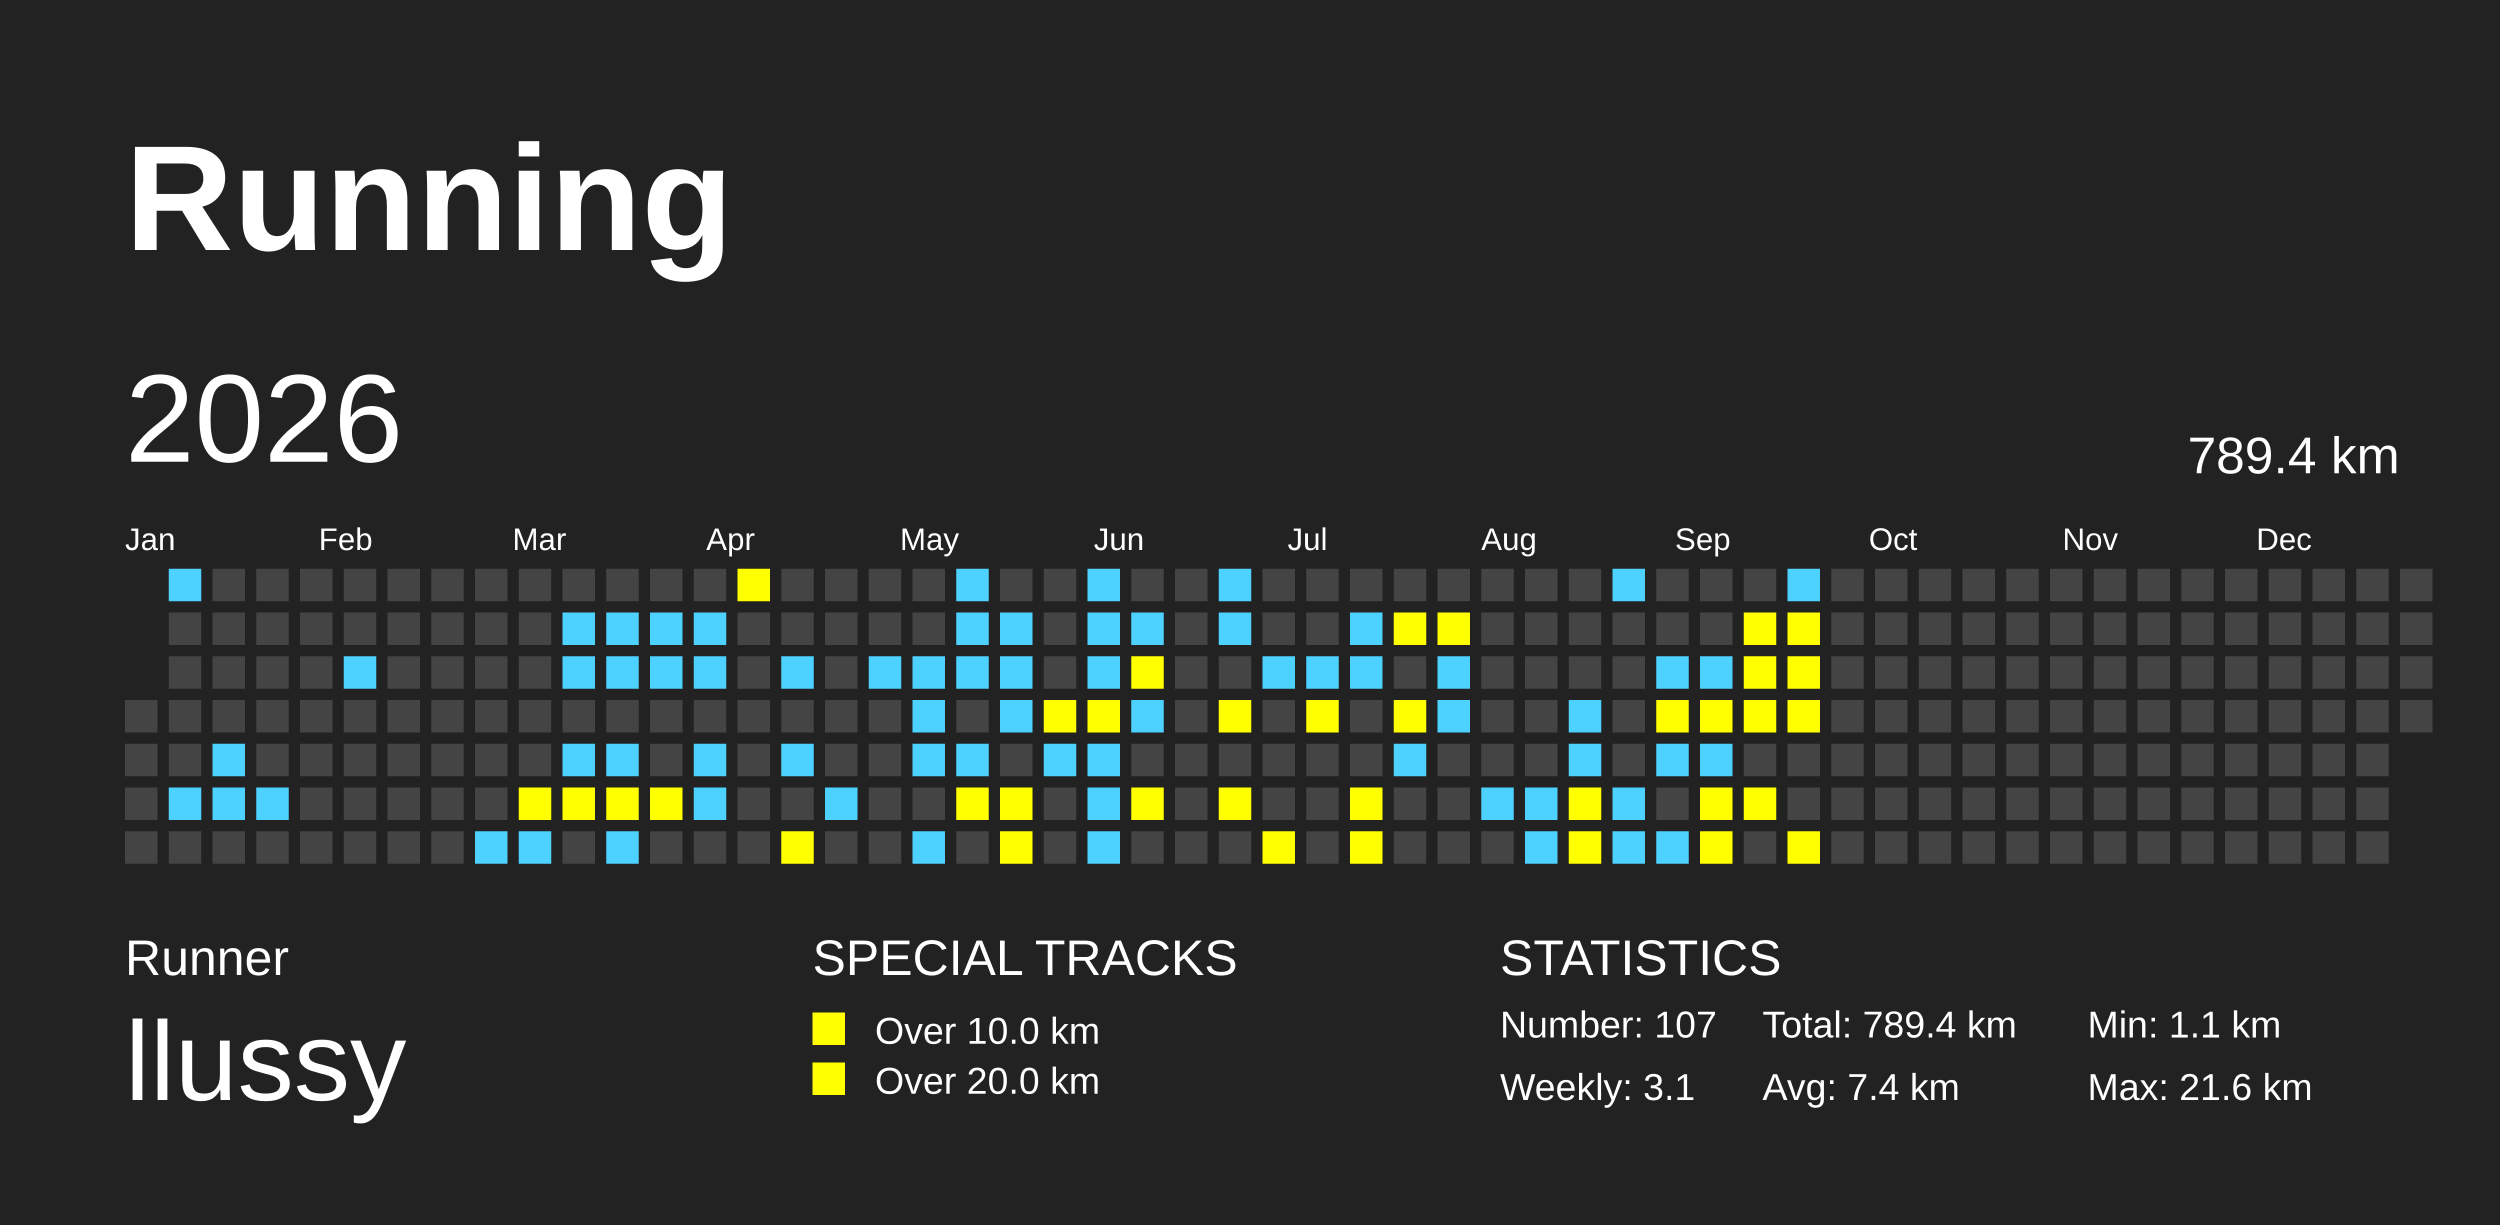
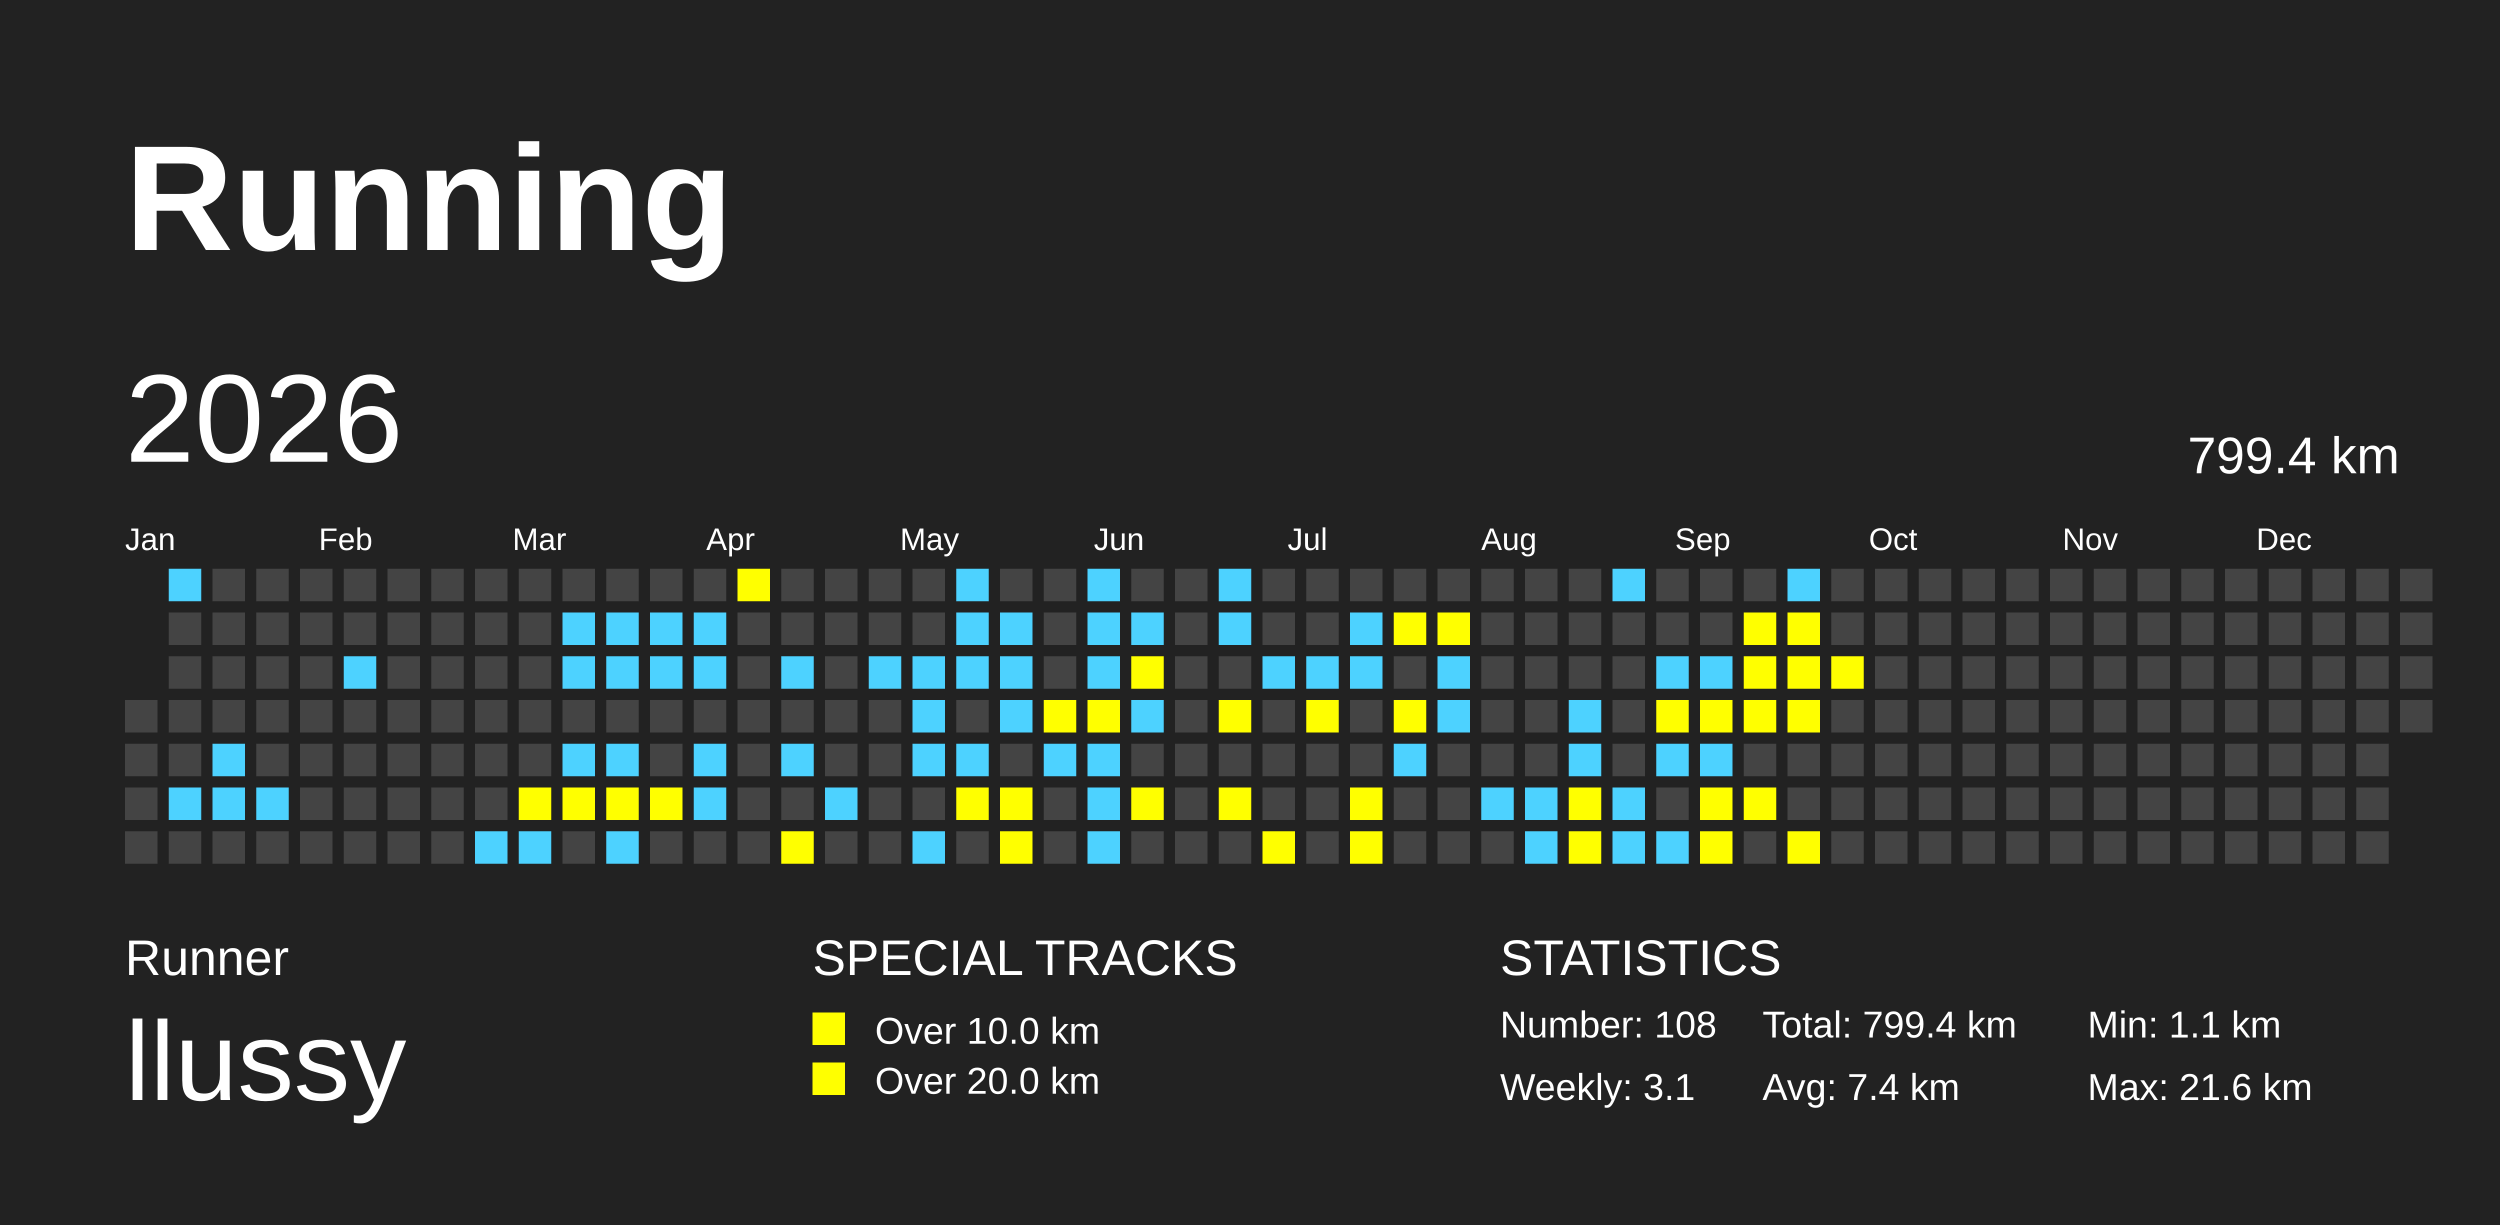
<svg xmlns="http://www.w3.org/2000/svg" baseProfile="full" height="98mm" version="1.1" viewBox="0,0,200,98" width="200mm">
  <defs>
    <pattern height="2" id="indoor-stripe" patternUnits="userSpaceOnUse" width="2">
      <line stroke="white" stroke-opacity="0.45" stroke-width="0.5" x1="0" x2="2" y1="2" y2="0" />
    </pattern>
  </defs>
  <rect fill="#222222" height="98" width="200" x="0" y="0" />
  <text fill="#FFFFFF" style="font-size:12px; font-family:Arial; font-weight:bold;" x="10" y="20">Running</text>
  <text fill="#FFFFFF" style="font-size:4px; font-family:Arial" x="10" y="78">Runner</text>
  <text fill="#FFFFFF" style="font-size:9px; font-family:Arial" x="10" y="88">llussy</text>
  <text fill="#FFFFFF" style="font-size:4px; font-family:Arial" x="65" y="78">SPECIAL TRACKS</text>
  <rect fill="#FFFF00" height="2.6" width="2.6" x="65" y="81" />
  <text fill="#FFFFFF" style="font-size:3px; font-family:Arial" x="70" y="83.5">Over 10.0 km</text>
  <rect fill="#FFFF00" height="2.6" width="2.6" x="65" y="85" />
  <text fill="#FFFFFF" style="font-size:3px; font-family:Arial" x="70" y="87.5">Over 20.0 km</text>
  <text fill="#FFFFFF" style="font-size:4px; font-family:Arial" x="120" y="78">STATISTICS</text>
-   <text fill="#FFFFFF" style="font-size:3px; font-family:Arial" x="120" y="83">Number: 107</text>
+   <text fill="#FFFFFF" style="font-size:3px; font-family:Arial" x="120" y="83">Number: 108</text>
  <text fill="#FFFFFF" style="font-size:3px; font-family:Arial" x="120" y="88">Weekly: 3.1</text>
-   <text fill="#FFFFFF" style="font-size:3px; font-family:Arial" x="141" y="83">Total: 789.4 km</text>
+   <text fill="#FFFFFF" style="font-size:3px; font-family:Arial" x="141" y="83">Total: 799.4 km</text>
  <text fill="#FFFFFF" style="font-size:3px; font-family:Arial" x="141" y="88">Avg: 7.4 km</text>
  <text fill="#FFFFFF" style="font-size:3px; font-family:Arial" x="167" y="83">Min: 1.1 km</text>
  <text fill="#FFFFFF" style="font-size:3px; font-family:Arial" x="167" y="88">Max: 21.6 km</text>
  <text dominant-baseline="hanging" fill="#FFFFFF" style="font-size:10.0px; font-family:Arial;" x="10" y="30">2026</text>
-   <text dominant-baseline="hanging" fill="#FFFFFF" style="font-size:4.125px; font-family:Arial;" x="175" y="35">789.4 km</text>
+   <text dominant-baseline="hanging" fill="#FFFFFF" style="font-size:4.125px; font-family:Arial;" x="175" y="35">799.4 km</text>
  <text fill="#FFFFFF" style="font-size:2.5px; font-family:Arial" x="10.0" y="44">Jan</text>
  <text fill="#FFFFFF" style="font-size:2.5px; font-family:Arial" x="25.5" y="44">Feb</text>
  <text fill="#FFFFFF" style="font-size:2.5px; font-family:Arial" x="41.0" y="44">Mar</text>
  <text fill="#FFFFFF" style="font-size:2.5px; font-family:Arial" x="56.5" y="44">Apr</text>
  <text fill="#FFFFFF" style="font-size:2.5px; font-family:Arial" x="72.0" y="44">May</text>
  <text fill="#FFFFFF" style="font-size:2.5px; font-family:Arial" x="87.5" y="44">Jun</text>
  <text fill="#FFFFFF" style="font-size:2.5px; font-family:Arial" x="103.0" y="44">Jul</text>
  <text fill="#FFFFFF" style="font-size:2.5px; font-family:Arial" x="118.5" y="44">Aug</text>
  <text fill="#FFFFFF" style="font-size:2.5px; font-family:Arial" x="134.0" y="44">Sep</text>
  <text fill="#FFFFFF" style="font-size:2.5px; font-family:Arial" x="149.5" y="44">Oct</text>
  <text fill="#FFFFFF" style="font-size:2.5px; font-family:Arial" x="165.0" y="44">Nov</text>
  <text fill="#FFFFFF" style="font-size:2.5px; font-family:Arial" x="180.5" y="44">Dec</text>
  <rect fill="#444444" height="2.6" width="2.6" x="10.0" y="56.0" />
  <rect fill="#444444" height="2.6" width="2.6" x="10.0" y="59.5" />
  <rect fill="#444444" height="2.6" width="2.6" x="10.0" y="63.0" />
  <rect fill="#444444" height="2.6" width="2.6" x="10.0" y="66.5" />
  <rect fill="#4dd2ff" height="2.6" width="2.6" x="13.5" y="45.5" />
  <rect fill="#444444" height="2.6" width="2.6" x="13.5" y="49.0" />
  <rect fill="#444444" height="2.6" width="2.6" x="13.5" y="52.5" />
  <rect fill="#444444" height="2.6" width="2.6" x="13.5" y="56.0" />
  <rect fill="#444444" height="2.6" width="2.6" x="13.5" y="59.5" />
  <rect fill="#4dd2ff" height="2.6" width="2.6" x="13.5" y="63.0" />
  <rect fill="#444444" height="2.6" width="2.6" x="13.5" y="66.5" />
  <rect fill="#444444" height="2.6" width="2.6" x="17.0" y="45.5" />
  <rect fill="#444444" height="2.6" width="2.6" x="17.0" y="49.0" />
  <rect fill="#444444" height="2.6" width="2.6" x="17.0" y="52.5" />
  <rect fill="#444444" height="2.6" width="2.6" x="17.0" y="56.0" />
  <rect fill="#4dd2ff" height="2.6" width="2.6" x="17.0" y="59.5" />
  <rect fill="#4dd2ff" height="2.6" width="2.6" x="17.0" y="63.0" />
  <rect fill="#444444" height="2.6" width="2.6" x="17.0" y="66.5" />
  <rect fill="#444444" height="2.6" width="2.6" x="20.5" y="45.5" />
  <rect fill="#444444" height="2.6" width="2.6" x="20.5" y="49.0" />
  <rect fill="#444444" height="2.6" width="2.6" x="20.5" y="52.5" />
  <rect fill="#444444" height="2.6" width="2.6" x="20.5" y="56.0" />
  <rect fill="#444444" height="2.6" width="2.6" x="20.5" y="59.5" />
  <rect fill="#4dd2ff" height="2.6" width="2.6" x="20.5" y="63.0" />
  <rect fill="#444444" height="2.6" width="2.6" x="20.5" y="66.5" />
  <rect fill="#444444" height="2.6" width="2.6" x="24.0" y="45.5" />
  <rect fill="#444444" height="2.6" width="2.6" x="24.0" y="49.0" />
  <rect fill="#444444" height="2.6" width="2.6" x="24.0" y="52.5" />
  <rect fill="#444444" height="2.6" width="2.6" x="24.0" y="56.0" />
  <rect fill="#444444" height="2.6" width="2.6" x="24.0" y="59.5" />
  <rect fill="#444444" height="2.6" width="2.6" x="24.0" y="63.0" />
  <rect fill="#444444" height="2.6" width="2.6" x="24.0" y="66.5" />
  <rect fill="#444444" height="2.6" width="2.6" x="27.5" y="45.5" />
  <rect fill="#444444" height="2.6" width="2.6" x="27.5" y="49.0" />
  <rect fill="#4dd2ff" height="2.6" width="2.6" x="27.5" y="52.5" />
  <rect fill="#444444" height="2.6" width="2.6" x="27.5" y="56.0" />
  <rect fill="#444444" height="2.6" width="2.6" x="27.5" y="59.5" />
  <rect fill="#444444" height="2.6" width="2.6" x="27.5" y="63.0" />
  <rect fill="#444444" height="2.6" width="2.6" x="27.5" y="66.5" />
  <rect fill="#444444" height="2.6" width="2.6" x="31.0" y="45.5" />
  <rect fill="#444444" height="2.6" width="2.6" x="31.0" y="49.0" />
  <rect fill="#444444" height="2.6" width="2.6" x="31.0" y="52.5" />
  <rect fill="#444444" height="2.6" width="2.6" x="31.0" y="56.0" />
  <rect fill="#444444" height="2.6" width="2.6" x="31.0" y="59.5" />
  <rect fill="#444444" height="2.6" width="2.6" x="31.0" y="63.0" />
  <rect fill="#444444" height="2.6" width="2.6" x="31.0" y="66.5" />
  <rect fill="#444444" height="2.6" width="2.6" x="34.5" y="45.5" />
  <rect fill="#444444" height="2.6" width="2.6" x="34.5" y="49.0" />
  <rect fill="#444444" height="2.6" width="2.6" x="34.5" y="52.5" />
  <rect fill="#444444" height="2.6" width="2.6" x="34.5" y="56.0" />
  <rect fill="#444444" height="2.6" width="2.6" x="34.5" y="59.5" />
  <rect fill="#444444" height="2.6" width="2.6" x="34.5" y="63.0" />
  <rect fill="#444444" height="2.6" width="2.6" x="34.5" y="66.5" />
  <rect fill="#444444" height="2.6" width="2.6" x="38.0" y="45.5" />
  <rect fill="#444444" height="2.6" width="2.6" x="38.0" y="49.0" />
  <rect fill="#444444" height="2.6" width="2.6" x="38.0" y="52.5" />
  <rect fill="#444444" height="2.6" width="2.6" x="38.0" y="56.0" />
  <rect fill="#444444" height="2.6" width="2.6" x="38.0" y="59.5" />
  <rect fill="#444444" height="2.6" width="2.6" x="38.0" y="63.0" />
  <rect fill="#4dd2ff" height="2.6" width="2.6" x="38.0" y="66.5" />
  <rect fill="#444444" height="2.6" width="2.6" x="41.5" y="45.5" />
  <rect fill="#444444" height="2.6" width="2.6" x="41.5" y="49.0" />
  <rect fill="#444444" height="2.6" width="2.6" x="41.5" y="52.5" />
  <rect fill="#444444" height="2.6" width="2.6" x="41.5" y="56.0" />
  <rect fill="#444444" height="2.6" width="2.6" x="41.5" y="59.5" />
  <rect fill="#ffff00" height="2.6" width="2.6" x="41.5" y="63.0" />
  <rect fill="#4dd2ff" height="2.6" width="2.6" x="41.5" y="66.5" />
  <rect fill="#444444" height="2.6" width="2.6" x="45.0" y="45.5" />
  <rect fill="#4dd2ff" height="2.6" width="2.6" x="45.0" y="49.0" />
  <rect fill="#4dd2ff" height="2.6" width="2.6" x="45.0" y="52.5" />
  <rect fill="#444444" height="2.6" width="2.6" x="45.0" y="56.0" />
  <rect fill="#4dd2ff" height="2.6" width="2.6" x="45.0" y="59.5" />
  <rect fill="#ffff00" height="2.6" width="2.6" x="45.0" y="63.0" />
  <rect fill="#444444" height="2.6" width="2.6" x="45.0" y="66.5" />
  <rect fill="#444444" height="2.6" width="2.6" x="48.5" y="45.5" />
  <rect fill="#4dd2ff" height="2.6" width="2.6" x="48.5" y="49.0" />
  <rect fill="#4dd2ff" height="2.6" width="2.6" x="48.5" y="52.5" />
  <rect fill="#444444" height="2.6" width="2.6" x="48.5" y="56.0" />
  <rect fill="#4dd2ff" height="2.6" width="2.6" x="48.5" y="59.5" />
  <rect fill="#ffff00" height="2.6" width="2.6" x="48.5" y="63.0" />
  <rect fill="#4dd2ff" height="2.6" width="2.6" x="48.5" y="66.5" />
  <rect fill="#444444" height="2.6" width="2.6" x="52.0" y="45.5" />
  <rect fill="#4dd2ff" height="2.6" width="2.6" x="52.0" y="49.0" />
  <rect fill="#4dd2ff" height="2.6" width="2.6" x="52.0" y="52.5" />
  <rect fill="#444444" height="2.6" width="2.6" x="52.0" y="56.0" />
  <rect fill="#444444" height="2.6" width="2.6" x="52.0" y="59.5" />
  <rect fill="#FFFF00" height="2.6" width="2.6" x="52.0" y="63.0" />
  <rect fill="#444444" height="2.6" width="2.6" x="52.0" y="66.5" />
  <rect fill="#444444" height="2.6" width="2.6" x="55.5" y="45.5" />
  <rect fill="#4dd2ff" height="2.6" width="2.6" x="55.5" y="49.0" />
  <rect fill="#4dd2ff" height="2.6" width="2.6" x="55.5" y="52.5" />
  <rect fill="#444444" height="2.6" width="2.6" x="55.5" y="56.0" />
  <rect fill="#4dd2ff" height="2.6" width="2.6" x="55.5" y="59.5" />
  <rect fill="#4dd2ff" height="2.6" width="2.6" x="55.5" y="63.0" />
  <rect fill="#444444" height="2.6" width="2.6" x="55.5" y="66.5" />
  <rect fill="#ffff00" height="2.6" width="2.6" x="59.0" y="45.5" />
  <rect fill="#444444" height="2.6" width="2.6" x="59.0" y="49.0" />
  <rect fill="#444444" height="2.6" width="2.6" x="59.0" y="52.5" />
  <rect fill="#444444" height="2.6" width="2.6" x="59.0" y="56.0" />
  <rect fill="#444444" height="2.6" width="2.6" x="59.0" y="59.5" />
  <rect fill="#444444" height="2.6" width="2.6" x="59.0" y="63.0" />
  <rect fill="#444444" height="2.6" width="2.6" x="59.0" y="66.5" />
  <rect fill="#444444" height="2.6" width="2.6" x="62.5" y="45.5" />
  <rect fill="#444444" height="2.6" width="2.6" x="62.5" y="49.0" />
  <rect fill="#4dd2ff" height="2.6" width="2.6" x="62.5" y="52.5" />
  <rect fill="#444444" height="2.6" width="2.6" x="62.5" y="56.0" />
  <rect fill="#4dd2ff" height="2.6" width="2.6" x="62.5" y="59.5" />
  <rect fill="#444444" height="2.6" width="2.6" x="62.5" y="63.0" />
  <rect fill="#ffff00" height="2.6" width="2.6" x="62.5" y="66.5" />
  <rect fill="#444444" height="2.6" width="2.6" x="66.0" y="45.5" />
  <rect fill="#444444" height="2.6" width="2.6" x="66.0" y="49.0" />
  <rect fill="#444444" height="2.6" width="2.6" x="66.0" y="52.5" />
  <rect fill="#444444" height="2.6" width="2.6" x="66.0" y="56.0" />
  <rect fill="#444444" height="2.6" width="2.6" x="66.0" y="59.5" />
  <rect fill="#4dd2ff" height="2.6" width="2.6" x="66.0" y="63.0" />
  <rect fill="#444444" height="2.6" width="2.6" x="66.0" y="66.5" />
  <rect fill="#444444" height="2.6" width="2.6" x="69.5" y="45.5" />
  <rect fill="#444444" height="2.6" width="2.6" x="69.5" y="49.0" />
  <rect fill="#4dd2ff" height="2.6" width="2.6" x="69.5" y="52.5" />
  <rect fill="#444444" height="2.6" width="2.6" x="69.5" y="56.0" />
  <rect fill="#444444" height="2.6" width="2.6" x="69.5" y="59.5" />
  <rect fill="#444444" height="2.6" width="2.6" x="69.5" y="63.0" />
  <rect fill="#444444" height="2.6" width="2.6" x="69.5" y="66.5" />
  <rect fill="#444444" height="2.6" width="2.6" x="73.0" y="45.5" />
  <rect fill="#444444" height="2.6" width="2.6" x="73.0" y="49.0" />
  <rect fill="#4dd2ff" height="2.6" width="2.6" x="73.0" y="52.5" />
  <rect fill="#4dd2ff" height="2.6" width="2.6" x="73.0" y="56.0" />
  <rect fill="#4dd2ff" height="2.6" width="2.6" x="73.0" y="59.5" />
  <rect fill="#444444" height="2.6" width="2.6" x="73.0" y="63.0" />
  <rect fill="#4dd2ff" height="2.6" width="2.6" x="73.0" y="66.5" />
  <rect fill="#4dd2ff" height="2.6" width="2.6" x="76.5" y="45.5" />
  <rect fill="#4dd2ff" height="2.6" width="2.6" x="76.5" y="49.0" />
  <rect fill="#4dd2ff" height="2.6" width="2.6" x="76.5" y="52.5" />
  <rect fill="#444444" height="2.6" width="2.6" x="76.5" y="56.0" />
  <rect fill="#4dd2ff" height="2.6" width="2.6" x="76.5" y="59.5" />
  <rect fill="#ffff00" height="2.6" width="2.6" x="76.5" y="63.0" />
  <rect fill="#444444" height="2.6" width="2.6" x="76.5" y="66.5" />
  <rect fill="#444444" height="2.6" width="2.6" x="80.0" y="45.5" />
  <rect fill="#4dd2ff" height="2.6" width="2.6" x="80.0" y="49.0" />
  <rect fill="#4dd2ff" height="2.6" width="2.6" x="80.0" y="52.5" />
  <rect fill="#4dd2ff" height="2.6" width="2.6" x="80.0" y="56.0" />
  <rect fill="#444444" height="2.6" width="2.6" x="80.0" y="59.5" />
  <rect fill="#ffff00" height="2.6" width="2.6" x="80.0" y="63.0" />
  <rect fill="#ffff00" height="2.6" width="2.6" x="80.0" y="66.5" />
  <rect fill="#444444" height="2.6" width="2.6" x="83.5" y="45.5" />
  <rect fill="#444444" height="2.6" width="2.6" x="83.5" y="49.0" />
  <rect fill="#444444" height="2.6" width="2.6" x="83.5" y="52.5" />
  <rect fill="#ffff00" height="2.6" width="2.6" x="83.5" y="56.0" />
  <rect fill="#4dd2ff" height="2.6" width="2.6" x="83.5" y="59.5" />
  <rect fill="#444444" height="2.6" width="2.6" x="83.5" y="63.0" />
  <rect fill="#444444" height="2.6" width="2.6" x="83.5" y="66.5" />
  <rect fill="#4dd2ff" height="2.6" width="2.6" x="87.0" y="45.5" />
  <rect fill="#4dd2ff" height="2.6" width="2.6" x="87.0" y="49.0" />
  <rect fill="#4dd2ff" height="2.6" width="2.6" x="87.0" y="52.5" />
  <rect fill="#ffff00" height="2.6" width="2.6" x="87.0" y="56.0" />
  <rect fill="#4dd2ff" height="2.6" width="2.6" x="87.0" y="59.5" />
  <rect fill="#4dd2ff" height="2.6" width="2.6" x="87.0" y="63.0" />
  <rect fill="#4dd2ff" height="2.6" width="2.6" x="87.0" y="66.5" />
  <rect fill="#444444" height="2.6" width="2.6" x="90.5" y="45.5" />
  <rect fill="#4dd2ff" height="2.6" width="2.6" x="90.5" y="49.0" />
  <rect fill="#ffff00" height="2.6" width="2.6" x="90.5" y="52.5" />
  <rect fill="#4dd2ff" height="2.6" width="2.6" x="90.5" y="56.0" />
  <rect fill="#444444" height="2.6" width="2.6" x="90.5" y="59.5" />
  <rect fill="#ffff00" height="2.6" width="2.6" x="90.5" y="63.0" />
  <rect fill="#444444" height="2.6" width="2.6" x="90.5" y="66.5" />
  <rect fill="#444444" height="2.6" width="2.6" x="94.0" y="45.5" />
  <rect fill="#444444" height="2.6" width="2.6" x="94.0" y="49.0" />
  <rect fill="#444444" height="2.6" width="2.6" x="94.0" y="52.5" />
  <rect fill="#444444" height="2.6" width="2.6" x="94.0" y="56.0" />
  <rect fill="#444444" height="2.6" width="2.6" x="94.0" y="59.5" />
  <rect fill="#444444" height="2.6" width="2.6" x="94.0" y="63.0" />
  <rect fill="#444444" height="2.6" width="2.6" x="94.0" y="66.5" />
  <rect fill="#4dd2ff" height="2.6" width="2.6" x="97.5" y="45.5" />
  <rect fill="#4dd2ff" height="2.6" width="2.6" x="97.5" y="49.0" />
  <rect fill="#444444" height="2.6" width="2.6" x="97.5" y="52.5" />
  <rect fill="#ffff00" height="2.6" width="2.6" x="97.5" y="56.0" />
  <rect fill="#444444" height="2.6" width="2.6" x="97.5" y="59.5" />
  <rect fill="#FFFF00" height="2.6" width="2.6" x="97.5" y="63.0" />
  <rect fill="#444444" height="2.6" width="2.6" x="97.5" y="66.5" />
  <rect fill="#444444" height="2.6" width="2.6" x="101.0" y="45.5" />
  <rect fill="#444444" height="2.6" width="2.6" x="101.0" y="49.0" />
  <rect fill="#4dd2ff" height="2.6" width="2.6" x="101.0" y="52.5" />
  <rect fill="#444444" height="2.6" width="2.6" x="101.0" y="56.0" />
  <rect fill="#444444" height="2.6" width="2.6" x="101.0" y="59.5" />
  <rect fill="#444444" height="2.6" width="2.6" x="101.0" y="63.0" />
  <rect fill="#ffff00" height="2.6" width="2.6" x="101.0" y="66.5" />
  <rect fill="#444444" height="2.6" width="2.6" x="104.5" y="45.5" />
  <rect fill="#444444" height="2.6" width="2.6" x="104.5" y="49.0" />
  <rect fill="#4dd2ff" height="2.6" width="2.6" x="104.5" y="52.5" />
  <rect fill="#ffff00" height="2.6" width="2.6" x="104.5" y="56.0" />
  <rect fill="#444444" height="2.6" width="2.6" x="104.5" y="59.5" />
  <rect fill="#444444" height="2.6" width="2.6" x="104.5" y="63.0" />
  <rect fill="#444444" height="2.6" width="2.6" x="104.5" y="66.5" />
  <rect fill="#444444" height="2.6" width="2.6" x="108.0" y="45.5" />
  <rect fill="#4dd2ff" height="2.6" width="2.6" x="108.0" y="49.0" />
  <rect fill="#4dd2ff" height="2.6" width="2.6" x="108.0" y="52.5" />
  <rect fill="#444444" height="2.6" width="2.6" x="108.0" y="56.0" />
  <rect fill="#444444" height="2.6" width="2.6" x="108.0" y="59.5" />
  <rect fill="#ffff00" height="2.6" width="2.6" x="108.0" y="63.0" />
  <rect fill="#ffff00" height="2.6" width="2.6" x="108.0" y="66.5" />
  <rect fill="#444444" height="2.6" width="2.6" x="111.5" y="45.5" />
  <rect fill="#ffff00" height="2.6" width="2.6" x="111.5" y="49.0" />
  <rect fill="#444444" height="2.6" width="2.6" x="111.5" y="52.5" />
  <rect fill="#ffff00" height="2.6" width="2.6" x="111.5" y="56.0" />
  <rect fill="#4dd2ff" height="2.6" width="2.6" x="111.5" y="59.5" />
  <rect fill="#444444" height="2.6" width="2.6" x="111.5" y="63.0" />
  <rect fill="#444444" height="2.6" width="2.6" x="111.5" y="66.5" />
  <rect fill="#444444" height="2.6" width="2.6" x="115.0" y="45.5" />
  <rect fill="#ffff00" height="2.6" width="2.6" x="115.0" y="49.0" />
  <rect fill="#4dd2ff" height="2.6" width="2.6" x="115.0" y="52.5" />
  <rect fill="#4dd2ff" height="2.6" width="2.6" x="115.0" y="56.0" />
  <rect fill="#444444" height="2.6" width="2.6" x="115.0" y="59.5" />
  <rect fill="#444444" height="2.6" width="2.6" x="115.0" y="63.0" />
  <rect fill="#444444" height="2.6" width="2.6" x="115.0" y="66.5" />
  <rect fill="#444444" height="2.6" width="2.6" x="118.5" y="45.5" />
  <rect fill="#444444" height="2.6" width="2.6" x="118.5" y="49.0" />
  <rect fill="#444444" height="2.6" width="2.6" x="118.5" y="52.5" />
  <rect fill="#444444" height="2.6" width="2.6" x="118.5" y="56.0" />
  <rect fill="#444444" height="2.6" width="2.6" x="118.5" y="59.5" />
  <rect fill="#4dd2ff" height="2.6" width="2.6" x="118.5" y="63.0" />
  <rect fill="#444444" height="2.6" width="2.6" x="118.5" y="66.5" />
  <rect fill="#444444" height="2.6" width="2.6" x="122.0" y="45.5" />
  <rect fill="#444444" height="2.6" width="2.6" x="122.0" y="49.0" />
  <rect fill="#444444" height="2.6" width="2.6" x="122.0" y="52.5" />
  <rect fill="#444444" height="2.6" width="2.6" x="122.0" y="56.0" />
  <rect fill="#444444" height="2.6" width="2.6" x="122.0" y="59.5" />
  <rect fill="#4dd2ff" height="2.6" width="2.6" x="122.0" y="63.0" />
  <rect fill="#4dd2ff" height="2.6" width="2.6" x="122.0" y="66.5" />
  <rect fill="#444444" height="2.6" width="2.6" x="125.5" y="45.5" />
  <rect fill="#444444" height="2.6" width="2.6" x="125.5" y="49.0" />
  <rect fill="#444444" height="2.6" width="2.6" x="125.5" y="52.5" />
  <rect fill="#4dd2ff" height="2.6" width="2.6" x="125.5" y="56.0" />
  <rect fill="#4dd2ff" height="2.6" width="2.6" x="125.5" y="59.5" />
  <rect fill="#ffff00" height="2.6" width="2.6" x="125.5" y="63.0" />
  <rect fill="#ffff00" height="2.6" width="2.6" x="125.5" y="66.5" />
  <rect fill="#4dd2ff" height="2.6" width="2.6" x="129.0" y="45.5" />
  <rect fill="#444444" height="2.6" width="2.6" x="129.0" y="49.0" />
  <rect fill="#444444" height="2.6" width="2.6" x="129.0" y="52.5" />
  <rect fill="#444444" height="2.6" width="2.6" x="129.0" y="56.0" />
  <rect fill="#444444" height="2.6" width="2.6" x="129.0" y="59.5" />
  <rect fill="#4dd2ff" height="2.6" width="2.6" x="129.0" y="63.0" />
  <rect fill="#4dd2ff" height="2.6" width="2.6" x="129.0" y="66.5" />
  <rect fill="#444444" height="2.6" width="2.6" x="132.5" y="45.5" />
  <rect fill="#444444" height="2.6" width="2.6" x="132.5" y="49.0" />
  <rect fill="#4dd2ff" height="2.6" width="2.6" x="132.5" y="52.5" />
  <rect fill="#ffff00" height="2.6" width="2.6" x="132.5" y="56.0" />
  <rect fill="#4dd2ff" height="2.6" width="2.6" x="132.5" y="59.5" />
  <rect fill="#444444" height="2.6" width="2.6" x="132.5" y="63.0" />
  <rect fill="#4dd2ff" height="2.6" width="2.6" x="132.5" y="66.5" />
  <rect fill="#444444" height="2.6" width="2.6" x="136.0" y="45.5" />
  <rect fill="#444444" height="2.6" width="2.6" x="136.0" y="49.0" />
  <rect fill="#4dd2ff" height="2.6" width="2.6" x="136.0" y="52.5" />
  <rect fill="#ffff00" height="2.6" width="2.6" x="136.0" y="56.0" />
  <rect fill="#4dd2ff" height="2.6" width="2.6" x="136.0" y="59.5" />
  <rect fill="#ffff00" height="2.6" width="2.6" x="136.0" y="63.0" />
  <rect fill="#ffff00" height="2.6" width="2.6" x="136.0" y="66.5" />
  <rect fill="#444444" height="2.6" width="2.6" x="139.5" y="45.5" />
  <rect fill="#ffff00" height="2.6" width="2.6" x="139.5" y="49.0" />
  <rect fill="#ffff00" height="2.6" width="2.6" x="139.5" y="52.5" />
  <rect fill="#ffff00" height="2.6" width="2.6" x="139.5" y="56.0" />
  <rect fill="#444444" height="2.6" width="2.6" x="139.5" y="59.5" />
  <rect fill="#FFFF00" height="2.6" width="2.6" x="139.5" y="63.0" />
  <rect fill="#444444" height="2.6" width="2.6" x="139.5" y="66.5" />
  <rect fill="#4dd2ff" height="2.6" width="2.6" x="143.0" y="45.5" />
  <rect fill="#ffff00" height="2.6" width="2.6" x="143.0" y="49.0" />
  <rect fill="#ffff00" height="2.6" width="2.6" x="143.0" y="52.5" />
  <rect fill="#ffff00" height="2.6" width="2.6" x="143.0" y="56.0" />
  <rect fill="#444444" height="2.6" width="2.6" x="143.0" y="59.5" />
  <rect fill="#444444" height="2.6" width="2.6" x="143.0" y="63.0" />
  <rect fill="#ffff00" height="2.6" width="2.6" x="143.0" y="66.5" />
  <rect fill="#444444" height="2.6" width="2.6" x="146.5" y="45.5" />
  <rect fill="#444444" height="2.6" width="2.6" x="146.5" y="49.0" />
-   <rect fill="#444444" height="2.6" width="2.6" x="146.5" y="52.5" />
+   <rect fill="#ffff00" height="2.6" width="2.6" x="146.5" y="52.5" />
  <rect fill="#444444" height="2.6" width="2.6" x="146.5" y="56.0" />
  <rect fill="#444444" height="2.6" width="2.6" x="146.5" y="59.5" />
  <rect fill="#444444" height="2.6" width="2.6" x="146.5" y="63.0" />
  <rect fill="#444444" height="2.6" width="2.6" x="146.5" y="66.5" />
  <rect fill="#444444" height="2.6" width="2.6" x="150.0" y="45.5" />
  <rect fill="#444444" height="2.6" width="2.6" x="150.0" y="49.0" />
  <rect fill="#444444" height="2.6" width="2.6" x="150.0" y="52.5" />
  <rect fill="#444444" height="2.6" width="2.6" x="150.0" y="56.0" />
  <rect fill="#444444" height="2.6" width="2.6" x="150.0" y="59.5" />
  <rect fill="#444444" height="2.6" width="2.6" x="150.0" y="63.0" />
  <rect fill="#444444" height="2.6" width="2.6" x="150.0" y="66.5" />
  <rect fill="#444444" height="2.6" width="2.6" x="153.5" y="45.5" />
  <rect fill="#444444" height="2.6" width="2.6" x="153.5" y="49.0" />
  <rect fill="#444444" height="2.6" width="2.6" x="153.5" y="52.5" />
  <rect fill="#444444" height="2.6" width="2.6" x="153.5" y="56.0" />
  <rect fill="#444444" height="2.6" width="2.6" x="153.5" y="59.5" />
  <rect fill="#444444" height="2.6" width="2.6" x="153.5" y="63.0" />
  <rect fill="#444444" height="2.6" width="2.6" x="153.5" y="66.5" />
  <rect fill="#444444" height="2.6" width="2.6" x="157.0" y="45.5" />
  <rect fill="#444444" height="2.6" width="2.6" x="157.0" y="49.0" />
  <rect fill="#444444" height="2.6" width="2.6" x="157.0" y="52.5" />
  <rect fill="#444444" height="2.6" width="2.6" x="157.0" y="56.0" />
  <rect fill="#444444" height="2.6" width="2.6" x="157.0" y="59.5" />
  <rect fill="#444444" height="2.6" width="2.6" x="157.0" y="63.0" />
  <rect fill="#444444" height="2.6" width="2.6" x="157.0" y="66.5" />
  <rect fill="#444444" height="2.6" width="2.6" x="160.5" y="45.5" />
  <rect fill="#444444" height="2.6" width="2.6" x="160.5" y="49.0" />
  <rect fill="#444444" height="2.6" width="2.6" x="160.5" y="52.5" />
  <rect fill="#444444" height="2.6" width="2.6" x="160.5" y="56.0" />
  <rect fill="#444444" height="2.6" width="2.6" x="160.5" y="59.5" />
  <rect fill="#444444" height="2.6" width="2.6" x="160.5" y="63.0" />
  <rect fill="#444444" height="2.6" width="2.6" x="160.5" y="66.5" />
  <rect fill="#444444" height="2.6" width="2.6" x="164.0" y="45.5" />
  <rect fill="#444444" height="2.6" width="2.6" x="164.0" y="49.0" />
  <rect fill="#444444" height="2.6" width="2.6" x="164.0" y="52.5" />
  <rect fill="#444444" height="2.6" width="2.6" x="164.0" y="56.0" />
  <rect fill="#444444" height="2.6" width="2.6" x="164.0" y="59.5" />
  <rect fill="#444444" height="2.6" width="2.6" x="164.0" y="63.0" />
  <rect fill="#444444" height="2.6" width="2.6" x="164.0" y="66.5" />
  <rect fill="#444444" height="2.6" width="2.6" x="167.5" y="45.5" />
  <rect fill="#444444" height="2.6" width="2.6" x="167.5" y="49.0" />
  <rect fill="#444444" height="2.6" width="2.6" x="167.5" y="52.5" />
  <rect fill="#444444" height="2.6" width="2.6" x="167.5" y="56.0" />
  <rect fill="#444444" height="2.6" width="2.6" x="167.5" y="59.5" />
  <rect fill="#444444" height="2.6" width="2.6" x="167.5" y="63.0" />
  <rect fill="#444444" height="2.6" width="2.6" x="167.5" y="66.5" />
  <rect fill="#444444" height="2.6" width="2.6" x="171.0" y="45.5" />
  <rect fill="#444444" height="2.6" width="2.6" x="171.0" y="49.0" />
  <rect fill="#444444" height="2.6" width="2.6" x="171.0" y="52.5" />
  <rect fill="#444444" height="2.6" width="2.6" x="171.0" y="56.0" />
  <rect fill="#444444" height="2.6" width="2.6" x="171.0" y="59.5" />
  <rect fill="#444444" height="2.6" width="2.6" x="171.0" y="63.0" />
  <rect fill="#444444" height="2.6" width="2.6" x="171.0" y="66.5" />
  <rect fill="#444444" height="2.6" width="2.6" x="174.5" y="45.5" />
  <rect fill="#444444" height="2.6" width="2.6" x="174.5" y="49.0" />
  <rect fill="#444444" height="2.6" width="2.6" x="174.5" y="52.5" />
  <rect fill="#444444" height="2.6" width="2.6" x="174.5" y="56.0" />
  <rect fill="#444444" height="2.6" width="2.6" x="174.5" y="59.5" />
  <rect fill="#444444" height="2.6" width="2.6" x="174.5" y="63.0" />
  <rect fill="#444444" height="2.6" width="2.6" x="174.5" y="66.5" />
  <rect fill="#444444" height="2.6" width="2.6" x="178.0" y="45.5" />
  <rect fill="#444444" height="2.6" width="2.6" x="178.0" y="49.0" />
  <rect fill="#444444" height="2.6" width="2.6" x="178.0" y="52.5" />
  <rect fill="#444444" height="2.6" width="2.6" x="178.0" y="56.0" />
  <rect fill="#444444" height="2.6" width="2.6" x="178.0" y="59.5" />
  <rect fill="#444444" height="2.6" width="2.6" x="178.0" y="63.0" />
  <rect fill="#444444" height="2.6" width="2.6" x="178.0" y="66.5" />
  <rect fill="#444444" height="2.6" width="2.6" x="181.5" y="45.5" />
  <rect fill="#444444" height="2.6" width="2.6" x="181.5" y="49.0" />
  <rect fill="#444444" height="2.6" width="2.6" x="181.5" y="52.5" />
  <rect fill="#444444" height="2.6" width="2.6" x="181.5" y="56.0" />
  <rect fill="#444444" height="2.6" width="2.6" x="181.5" y="59.5" />
  <rect fill="#444444" height="2.6" width="2.6" x="181.5" y="63.0" />
  <rect fill="#444444" height="2.6" width="2.6" x="181.5" y="66.5" />
  <rect fill="#444444" height="2.6" width="2.6" x="185.0" y="45.5" />
  <rect fill="#444444" height="2.6" width="2.6" x="185.0" y="49.0" />
  <rect fill="#444444" height="2.6" width="2.6" x="185.0" y="52.5" />
  <rect fill="#444444" height="2.6" width="2.6" x="185.0" y="56.0" />
  <rect fill="#444444" height="2.6" width="2.6" x="185.0" y="59.5" />
  <rect fill="#444444" height="2.6" width="2.6" x="185.0" y="63.0" />
  <rect fill="#444444" height="2.6" width="2.6" x="185.0" y="66.5" />
  <rect fill="#444444" height="2.6" width="2.6" x="188.5" y="45.5" />
  <rect fill="#444444" height="2.6" width="2.6" x="188.5" y="49.0" />
  <rect fill="#444444" height="2.6" width="2.6" x="188.5" y="52.5" />
  <rect fill="#444444" height="2.6" width="2.6" x="188.5" y="56.0" />
  <rect fill="#444444" height="2.6" width="2.6" x="188.5" y="59.5" />
  <rect fill="#444444" height="2.6" width="2.6" x="188.5" y="63.0" />
  <rect fill="#444444" height="2.6" width="2.6" x="188.5" y="66.5" />
  <rect fill="#444444" height="2.6" width="2.6" x="192.0" y="45.5" />
  <rect fill="#444444" height="2.6" width="2.6" x="192.0" y="49.0" />
  <rect fill="#444444" height="2.6" width="2.6" x="192.0" y="52.5" />
  <rect fill="#444444" height="2.6" width="2.6" x="192.0" y="56.0" />
</svg>
